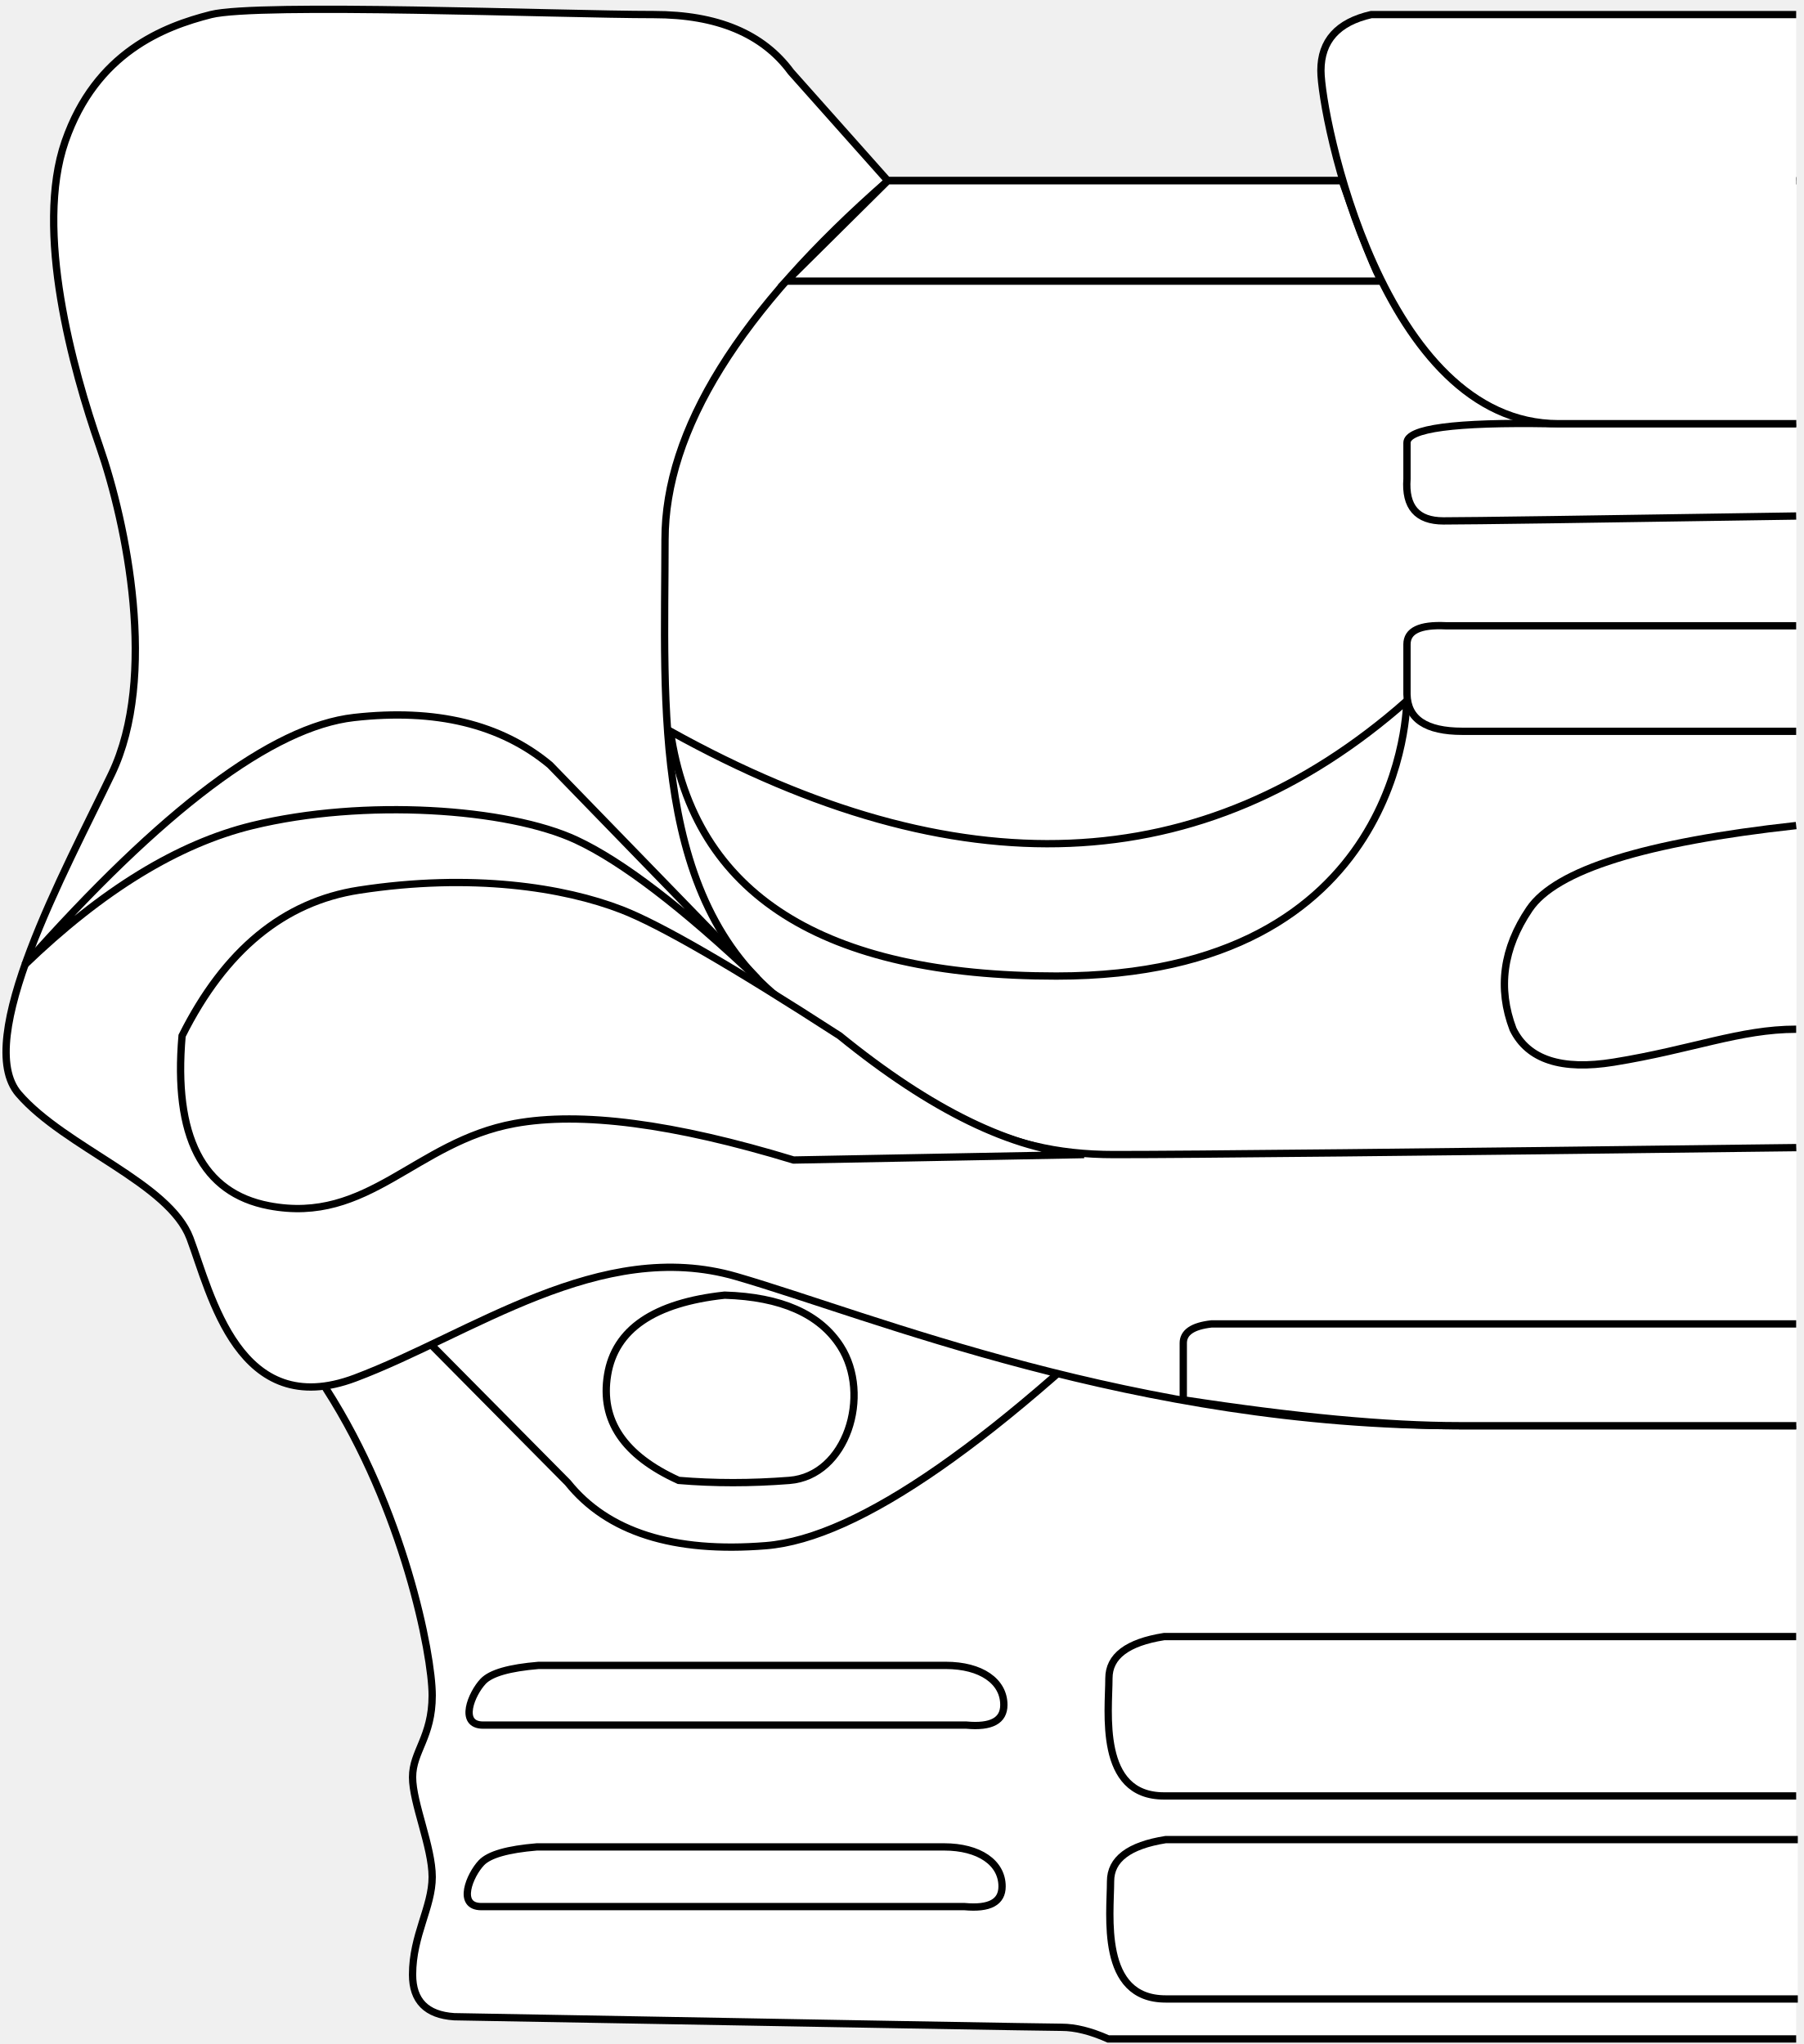
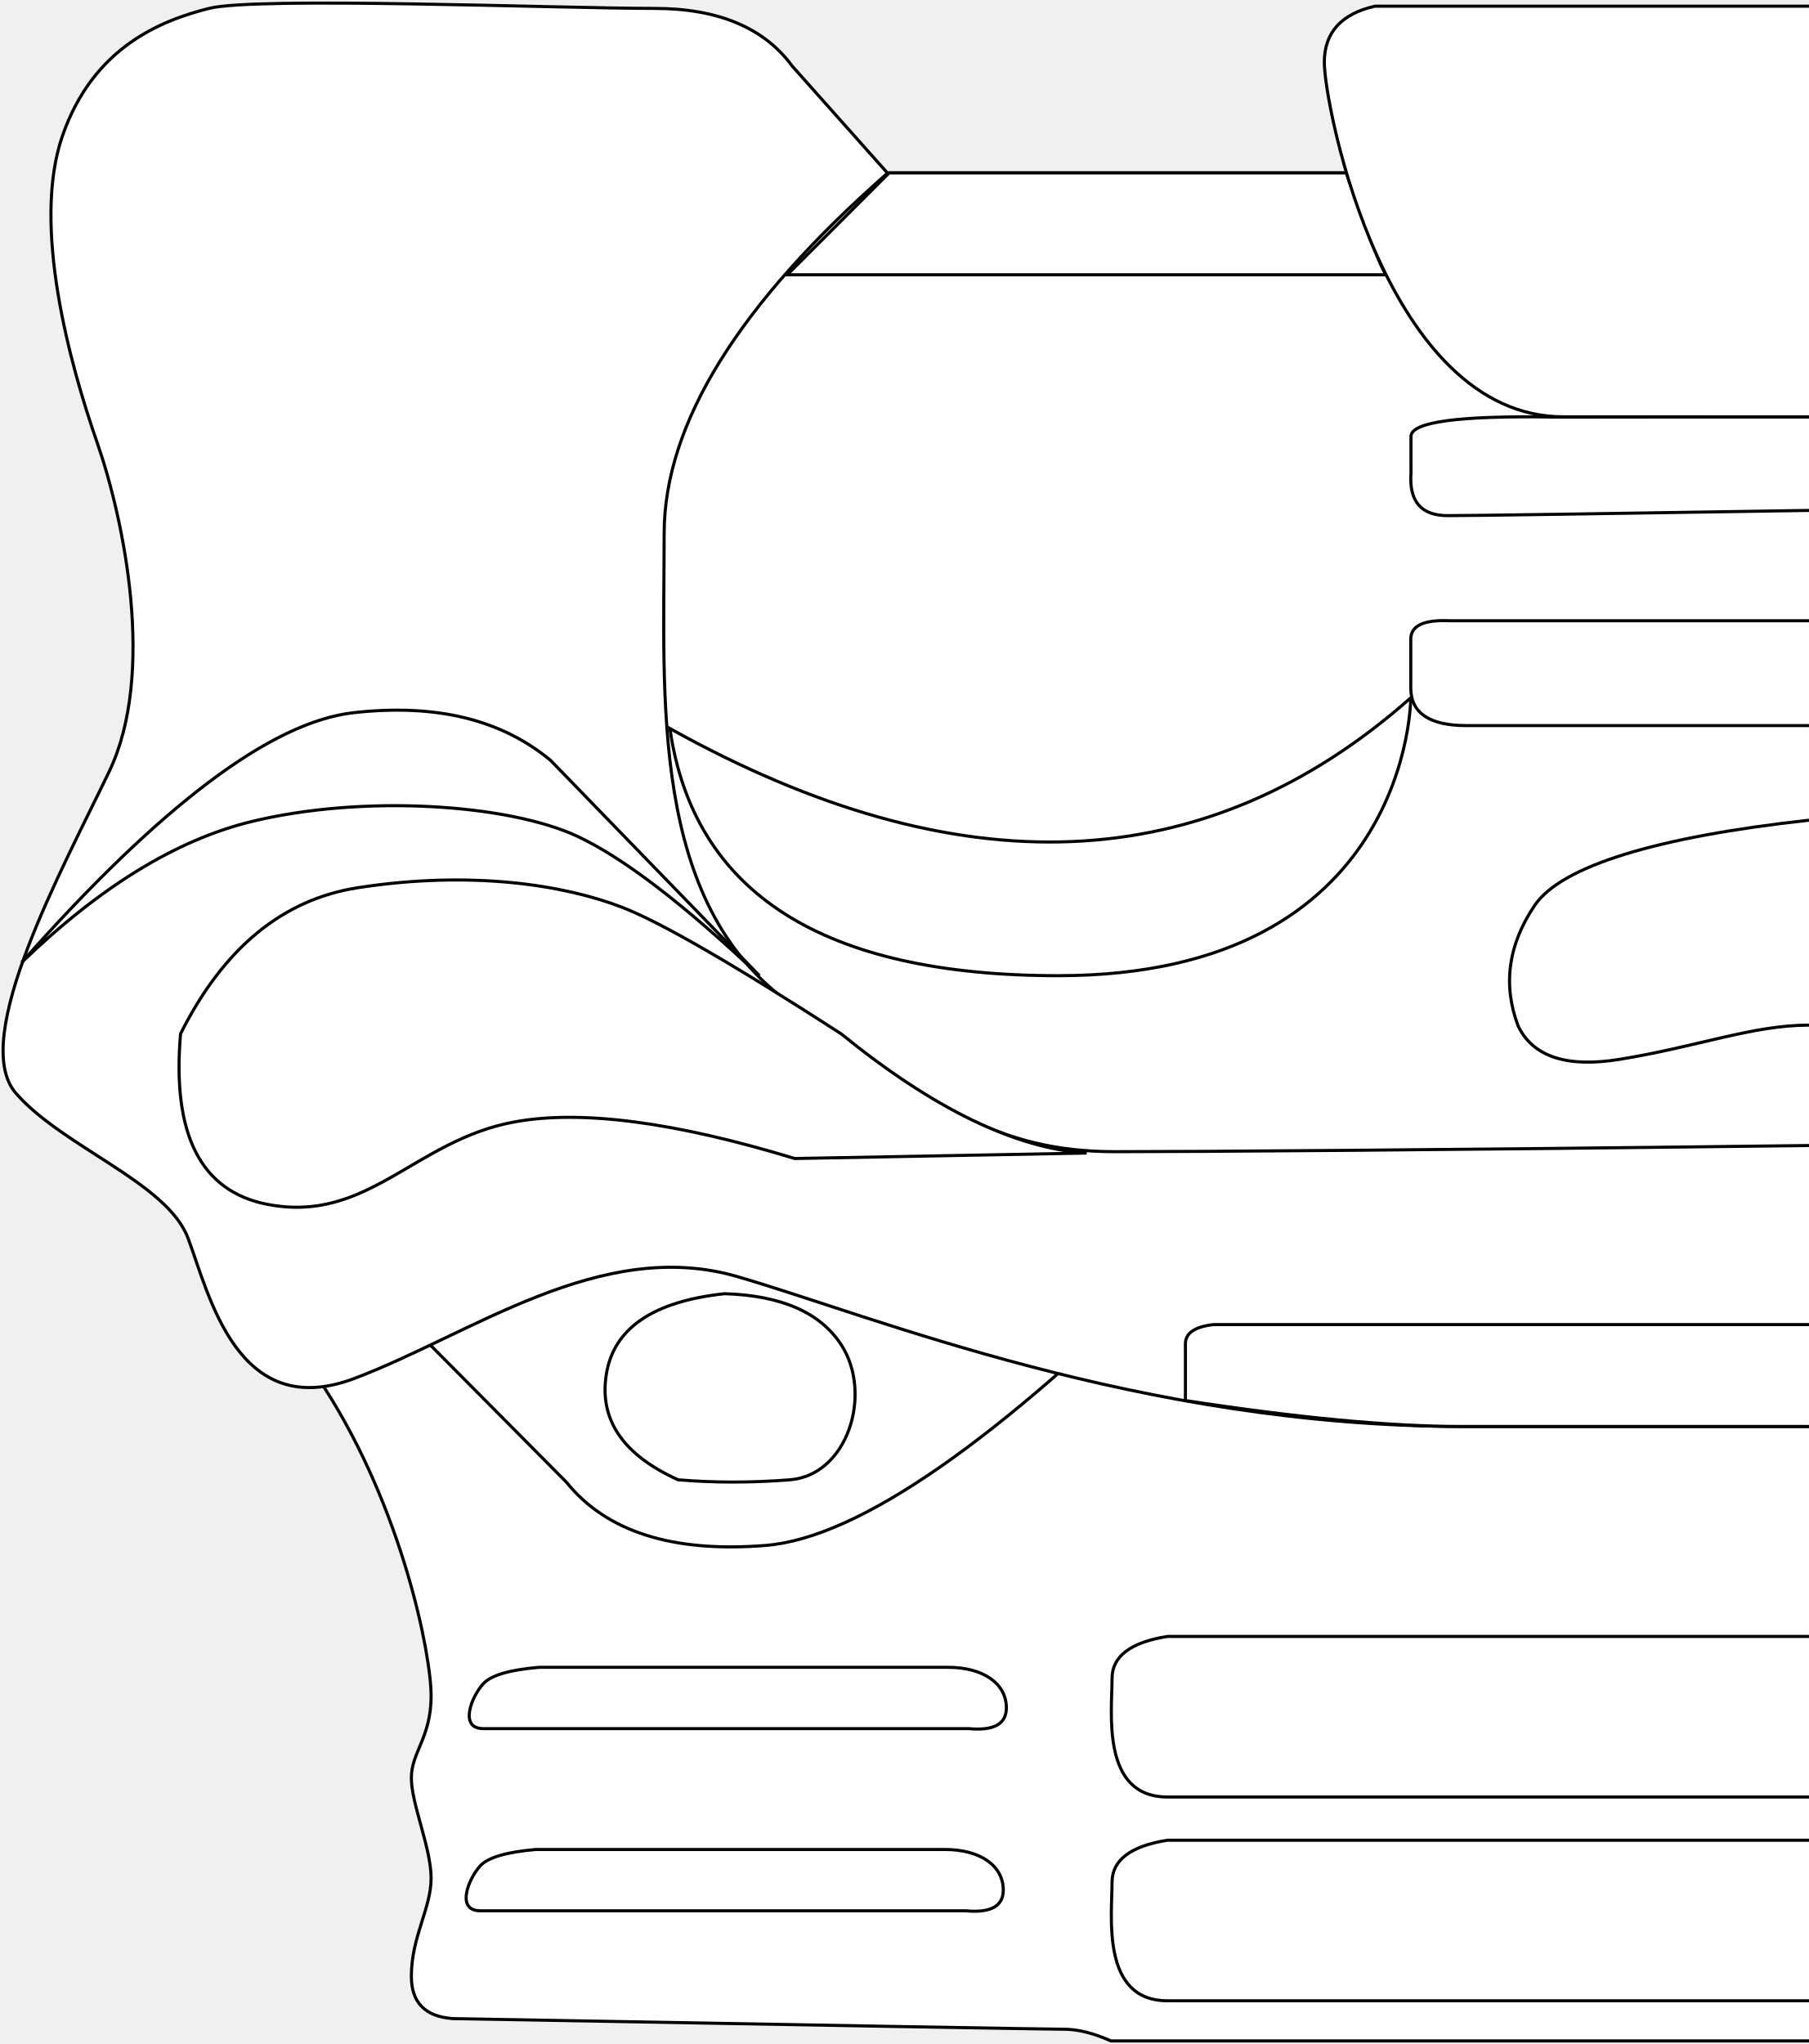
- <svg xmlns="http://www.w3.org/2000/svg" width="247px" height="280px" viewBox="0 0 247 280" version="1.1">
+ <svg xmlns="http://www.w3.org/2000/svg" width="586px" height="662px" viewBox="0 0 586 662" version="1.1">
  <g id="Page-1" stroke="none" stroke-width="1" fill="none" fill-rule="evenodd">
-     <g id="Group-5" transform="translate(0.832672, 1.272244)" fill="#FFFFFF">
-       <path d="M245.167,278.031 L150.943,278.031 C148.561,276.97 146.439,276.44 144.577,276.44 C142.714,276.44 114.974,275.957 61.356,274.99 C57.565,274.735 55.67,272.812 55.67,269.22 C55.67,263.832 58.36,259.967 58.36,255.847 C58.36,251.728 55.67,245.713 55.67,242.18 C55.67,238.647 58.36,236.69 58.36,230.983 C58.36,225.277 54.412,205.453 43.843,188.987 C36.797,178.01 58.133,167.559 107.851,157.635 L245.167,155.935" id="Path-26" stroke="#000000" />
-       <path d="M161.226,170.634 C135.77,196.17 116.714,209.447 104.06,210.464 C91.406,211.481 82.362,208.603 76.928,201.829 L46.036,170.634 L161.226,170.634 Z" id="Path-25" stroke="#000000" />
-       <path d="M245.167,23.487 L120.757,23.487 L107.49,8.577 L107.49,8.577 C103.645,3.342 97.386,0.725 88.715,0.725 C75.708,0.725 34.475,-0.906 28.052,0.725 C21.629,2.356 12.315,5.909 8.086,18.102 C3.858,30.294 9.125,49.317 12.805,59.882 C16.485,70.447 20.821,91.466 14.453,104.749 C8.086,118.032 -4.623,141.236 1.732,148.585 C8.086,155.935 22.329,160.753 25.191,168.352 C28.052,175.95 31.848,193.5 47.805,187.5 C63.762,181.5 81.366,168.193 99.984,173.588 C118.602,178.984 154.737,194.03 199.004,194.03 C228.516,194.03 243.904,194.03 245.167,194.03" id="Path" stroke="#000000" />
-       <path d="M245.167,155.935 C193.568,156.571 162.433,156.89 151.76,156.89 C135.752,156.89 126.758,150.508 107.49,136.723 C88.221,122.938 90.247,95.099 90.247,72.65 C90.247,57.684 100.417,41.296 120.757,23.487 L245.167,23.487" id="Path" stroke="#000000" />
-       <path d="M72.684,251.728 C68.685,252.06 66.155,252.787 65.095,253.906 C63.505,255.586 61.698,259.907 65.095,259.907 C67.36,259.907 89.421,259.907 131.278,259.907 C134.698,260.221 136.409,259.299 136.409,257.142 C136.409,253.906 133.286,251.728 128.451,251.728 C125.227,251.728 106.639,251.728 72.684,251.728 Z" id="h15" stroke="#000000" />
-       <path d="M72.928,226.863 C68.929,227.196 66.399,227.922 65.339,229.042 C63.749,230.722 61.942,235.043 65.339,235.043 C67.604,235.043 89.665,235.043 131.522,235.043 C134.942,235.356 136.653,234.434 136.653,232.278 C136.653,229.042 133.53,226.863 128.695,226.863 C125.471,226.863 106.882,226.863 72.928,226.863 Z" id="h14" stroke="#000000" />
-       <path d="M98.412,176.145 C88.752,177.19 83.409,180.828 82.381,187.059 C81.354,193.291 84.599,198.112 92.118,201.523 C96.98,201.932 102.032,201.932 107.273,201.523 C115.134,200.909 118.549,189.822 114.286,183.161 C111.445,178.721 106.153,176.382 98.412,176.145 Z" id="h13" stroke="#000000" />
-       <path d="M107.851,157.635 C91.453,152.638 78.715,150.972 69.637,152.638 C56.02,155.136 49.649,166.518 35.985,163.898 C26.875,162.151 22.915,154.389 24.105,140.613 C29.96,128.9 38.04,122.251 48.346,120.665 C63.805,118.286 76.454,120.297 84.341,123.362 C89.599,125.405 99.54,131.155 114.165,140.613 C126.727,150.827 137.886,156.253 147.644,156.89 C147.644,156.89 134.379,157.138 107.851,157.635 Z" id="h12" stroke="#000000" />
-       <path d="M90.986,98.906 C130.329,120.742 163.945,119.354 191.834,94.742 C191.834,94.742 191.864,132.434 143.849,132.434 C111.84,132.434 94.218,121.258 90.986,98.906 Z" id="h11" stroke="#000000" />
-       <path d="M2.501,130.951 C13.151,120.677 23.561,114.299 33.73,111.818 C48.984,108.095 68.711,109.424 78.103,113.805 C84.364,116.725 92.622,123.04 102.876,132.747 L74.482,103.508 C67.765,97.919 58.821,95.754 47.651,97.015 C36.48,98.276 21.43,109.588 2.501,130.951 Z" id="h10" stroke="#000000" />
-       <path d="M120.757,23.487 L182.983,23.487 C185.898,31.732 187.704,36.317 188.4,37.241 C188.4,37.241 161.229,37.241 106.888,37.241 L120.757,23.487 Z" id="h9" stroke="#000000" />
-       <path d="M12.326,43.274 C8.139,24.51 12.237,12.607 24.62,7.564 C37.002,2.521 57.648,1.691 86.558,5.074 C96.717,7.216 103.493,14.118 106.888,25.78 C106.888,25.78 62.361,30.609 52.909,31.632 C47.645,32.202 34.118,36.082 12.326,43.274 Z" id="h8" />
-       <path d="M245.391,250.728 L158.812,250.728 C153.782,251.527 151.266,253.433 151.266,256.446 C151.266,260.965 149.724,272.557 158.812,272.557 C164.871,272.557 193.731,272.557 245.391,272.557" id="h7" stroke="#000000" />
-       <path d="M245.167,222.917 L158.588,222.917 C153.558,223.716 151.042,225.622 151.042,228.635 C151.042,233.155 149.5,244.746 158.588,244.746 C164.647,244.746 193.507,244.746 245.167,244.746" id="h6" stroke="#000000" />
-       <path d="M245.167,180.088 L165.071,180.088 C162.507,180.378 161.226,181.254 161.226,182.715 C161.226,184.176 161.226,186.765 161.226,190.483 C176.618,192.848 189.211,194.03 199.004,194.03 C208.798,194.03 224.186,194.03 245.167,194.03" id="h5" stroke="#000000" />
-       <path d="M245.167,111.818 C224.433,114.092 212.254,117.908 208.631,123.268 C205.008,128.627 204.261,134.11 206.391,139.717 C208.432,143.881 213.029,145.385 220.182,144.228 C230.911,142.492 237.477,139.717 245.167,139.717" id="h4" stroke="#000000" />
-       <path d="M245.167,84.45 L197.168,84.45 C193.632,84.282 191.864,85.128 191.864,86.99 C191.864,88.852 191.864,91.132 191.864,93.83 C191.936,97.214 194.46,98.906 199.437,98.906 C204.413,98.906 219.657,98.906 245.167,98.906" id="h3" stroke="#000000" />
-       <path d="M245.167,56.769 L211.443,56.769 C198.39,56.547 191.864,57.42 191.864,59.385 C191.864,61.351 191.864,63.003 191.864,64.341 C191.588,68.17 193.253,70.085 196.859,70.085 C200.464,70.085 216.567,69.861 245.167,69.414" id="h2" stroke="#000000" />
-       <path d="M245.167,0.725 L186.967,0.725 C182.373,1.77 180.076,4.325 180.076,8.392 C180.076,14.491 188.447,56.769 212.621,56.769 C228.738,56.769 239.587,56.769 245.167,56.769" id="h1" stroke="#000000" />
+     <g id="ENTRETRAINING" transform="translate(1, 1)" fill="#FFFFFF" fill-rule="nonzero">
+       <path d="M585,660 L358.874,660 C353.209,657.479 348.16,656.219 343.73,656.219 C339.299,656.219 273.315,655.072 145.777,652.777 C136.761,652.171 132.253,647.602 132.253,639.071 C132.253,626.274 138.651,617.094 138.651,607.309 C138.651,597.524 132.253,583.238 132.253,574.847 C132.253,566.455 138.651,561.806 138.651,548.252 C138.651,534.698 129.261,487.614 104.121,448.505 C87.36,422.432 138.111,397.61 256.373,374.038 L585,370" id="Path-26" stroke="#000000" />
+       <path d="M383,405 C322.447,465.605 277.12,497.114 247.02,499.527 C216.919,501.941 195.406,495.11 182.482,479.035 L109,405 L383,405 Z" id="Path-25" stroke="#000000" />
+       <path d="M583,55.802 L287.157,55.802 L255.607,20.379 C246.463,7.941 231.582,1.722 210.962,1.722 C180.032,1.722 81.981,-2.153 66.707,1.722 C51.432,5.597 29.284,14.04 19.229,43.008 C9.174,71.976 21.7,117.172 30.45,142.275 C39.2,167.377 49.511,217.316 34.37,248.875 C19.229,280.435 -10.993,335.564 4.118,353.026 C19.229,370.488 53.099,381.936 59.903,399.99 C66.707,418.043 75.733,459.74 113.679,445.485 C151.624,431.229 193.485,399.611 237.758,412.431 C282.031,425.25 367.959,461 473.226,461 C543.404,461 581.995,461 585,461" id="Path" stroke="#000000" />
+       <path d="M585,370 C462.479,371.513 385.548,372 360.207,372 C322.195,372 300.839,356.836 255.087,324.079 C209.334,291.322 214.145,225.17 214.145,171.825 C214.145,136.262 238.294,97.32 286.59,55 L585,55" id="Path" stroke="#000000" />
+       <path d="M172.609,598 C163.108,598.808 157.098,600.57 154.58,603.289 C150.803,607.366 146.51,617.855 154.58,617.855 C159.96,617.855 212.37,617.855 311.811,617.855 C319.937,618.616 324,616.378 324,611.142 C324,603.289 316.581,598 305.094,598 C297.436,598 253.275,598 172.609,598 Z" id="h15" stroke="#000000" />
+       <path d="M173.609,539 C164.108,539.808 158.098,541.57 155.58,544.289 C151.803,548.366 147.51,558.855 155.58,558.855 C160.96,558.855 213.37,558.855 312.811,558.855 C320.937,559.616 325,557.378 325,552.142 C325,544.289 317.581,539 306.094,539 C298.436,539 254.275,539 173.609,539 Z" id="h14" stroke="#000000" />
+       <path d="M233.7,418 C210.646,420.482 197.894,429.122 195.442,443.922 C192.99,458.721 200.735,470.171 218.677,478.272 C230.282,479.243 242.338,479.243 254.845,478.272 C273.605,476.815 281.756,450.484 271.582,434.664 C264.8,424.118 252.173,418.563 233.7,418 Z" id="h13" stroke="#000000" />
+       <path d="M256.458,374.215 C217.5,362.357 187.236,358.404 165.668,362.357 C133.315,368.286 118.178,395.295 85.714,389.077 C64.072,384.932 54.664,366.513 57.49,333.819 C71.4,306.025 90.598,290.247 115.083,286.483 C151.812,280.838 181.865,285.609 200.603,292.882 C213.094,297.73 236.714,311.376 271.461,333.819 C301.304,358.06 327.817,370.936 351,372.446 C351,372.446 319.486,373.036 256.458,374.215 Z" id="h12" stroke="#000000" />
+       <path d="M216,234.944 C309.63,287.082 389.63,283.767 456,225 C456,225 456.07,315 341.805,315 C265.628,315 223.693,288.315 216,234.944 Z" id="h11" stroke="#000000" />
+       <path d="M6,310.719 C31.358,286.23 56.144,271.028 80.358,265.112 C116.679,256.239 163.652,259.407 186.014,269.849 C200.922,276.811 220.584,291.861 245,315 L177.392,245.306 C161.399,231.983 140.103,226.824 113.505,229.83 C86.907,232.835 51.072,259.798 6,310.719 Z" id="h10" stroke="#000000" />
+       <path d="M287.01,55 L435.109,55 C442.047,74.783 446.344,85.783 448,88 C448,88 383.333,88 254,88 L287.01,55 Z" id="h9" stroke="#000000" />
+       <path d="M29.763,103 C19.835,58.233 29.553,29.833 58.916,17.802 C88.279,5.77 137.237,3.79 205.792,11.86 C229.882,16.97 245.951,33.437 254,61.262 C254,61.262 148.412,72.784 125.999,75.225 C113.517,76.584 81.438,85.842 29.763,103 Z" id="h8" />
+       <path d="M585,595 L377.175,595 C365.215,596.903 359.236,601.443 359.236,608.621 C359.236,619.387 355.568,647 377.175,647 C391.579,647 462.187,647 585,647" id="h7" stroke="#000000" />
+       <path d="M585,529 L377.175,529 C365.215,530.903 359.236,535.443 359.236,542.621 C359.236,553.387 355.568,581 377.175,581 C391.579,581 462.187,581 585,581" id="h6" stroke="#000000" />
+       <path d="M585,428 L392.115,428 C386.038,428.687 383,430.76 383,434.218 C383,437.676 383,443.804 383,452.603 C419.49,458.201 449.343,461 472.561,461 C495.779,461 535.258,461 585,461" id="h5" stroke="#000000" />
+       <path d="M585,264.641 C535.705,270.05 504.751,279.49 496.137,292.24 C487.524,304.989 485.748,318.033 490.811,331.372 C495.664,341.278 506.593,344.855 523.599,342.102 C549.107,337.974 566.716,331.012 585,331.012" id="h4" stroke="#000000" />
+       <path d="M585,200.049 L468.639,200.049 C460.213,199.653 456,201.642 456,206.015 C456,210.388 456,215.742 456,222.078 C456.172,230.026 462.187,234 474.044,234 C485.901,234 524.22,234 585,234" id="h3" stroke="#000000" />
+       <path d="M585,134 L502.693,134.081 C471.611,133.55 456.07,135.641 456.07,140.353 C456.07,145.065 456.07,149.025 456.07,152.232 C455.414,161.411 459.379,166 467.964,166 C476.55,166 516.895,165.384 585,164.312" id="h2" stroke="#000000" />
+       <path d="M585,1 L444.411,1 C433.47,3.48 428,9.545 428,19.195 C428,33.67 447.934,134 505.5,134 C543.878,134 571.711,134 585,134" id="h1" stroke="#000000" />
    </g>
  </g>
</svg>
